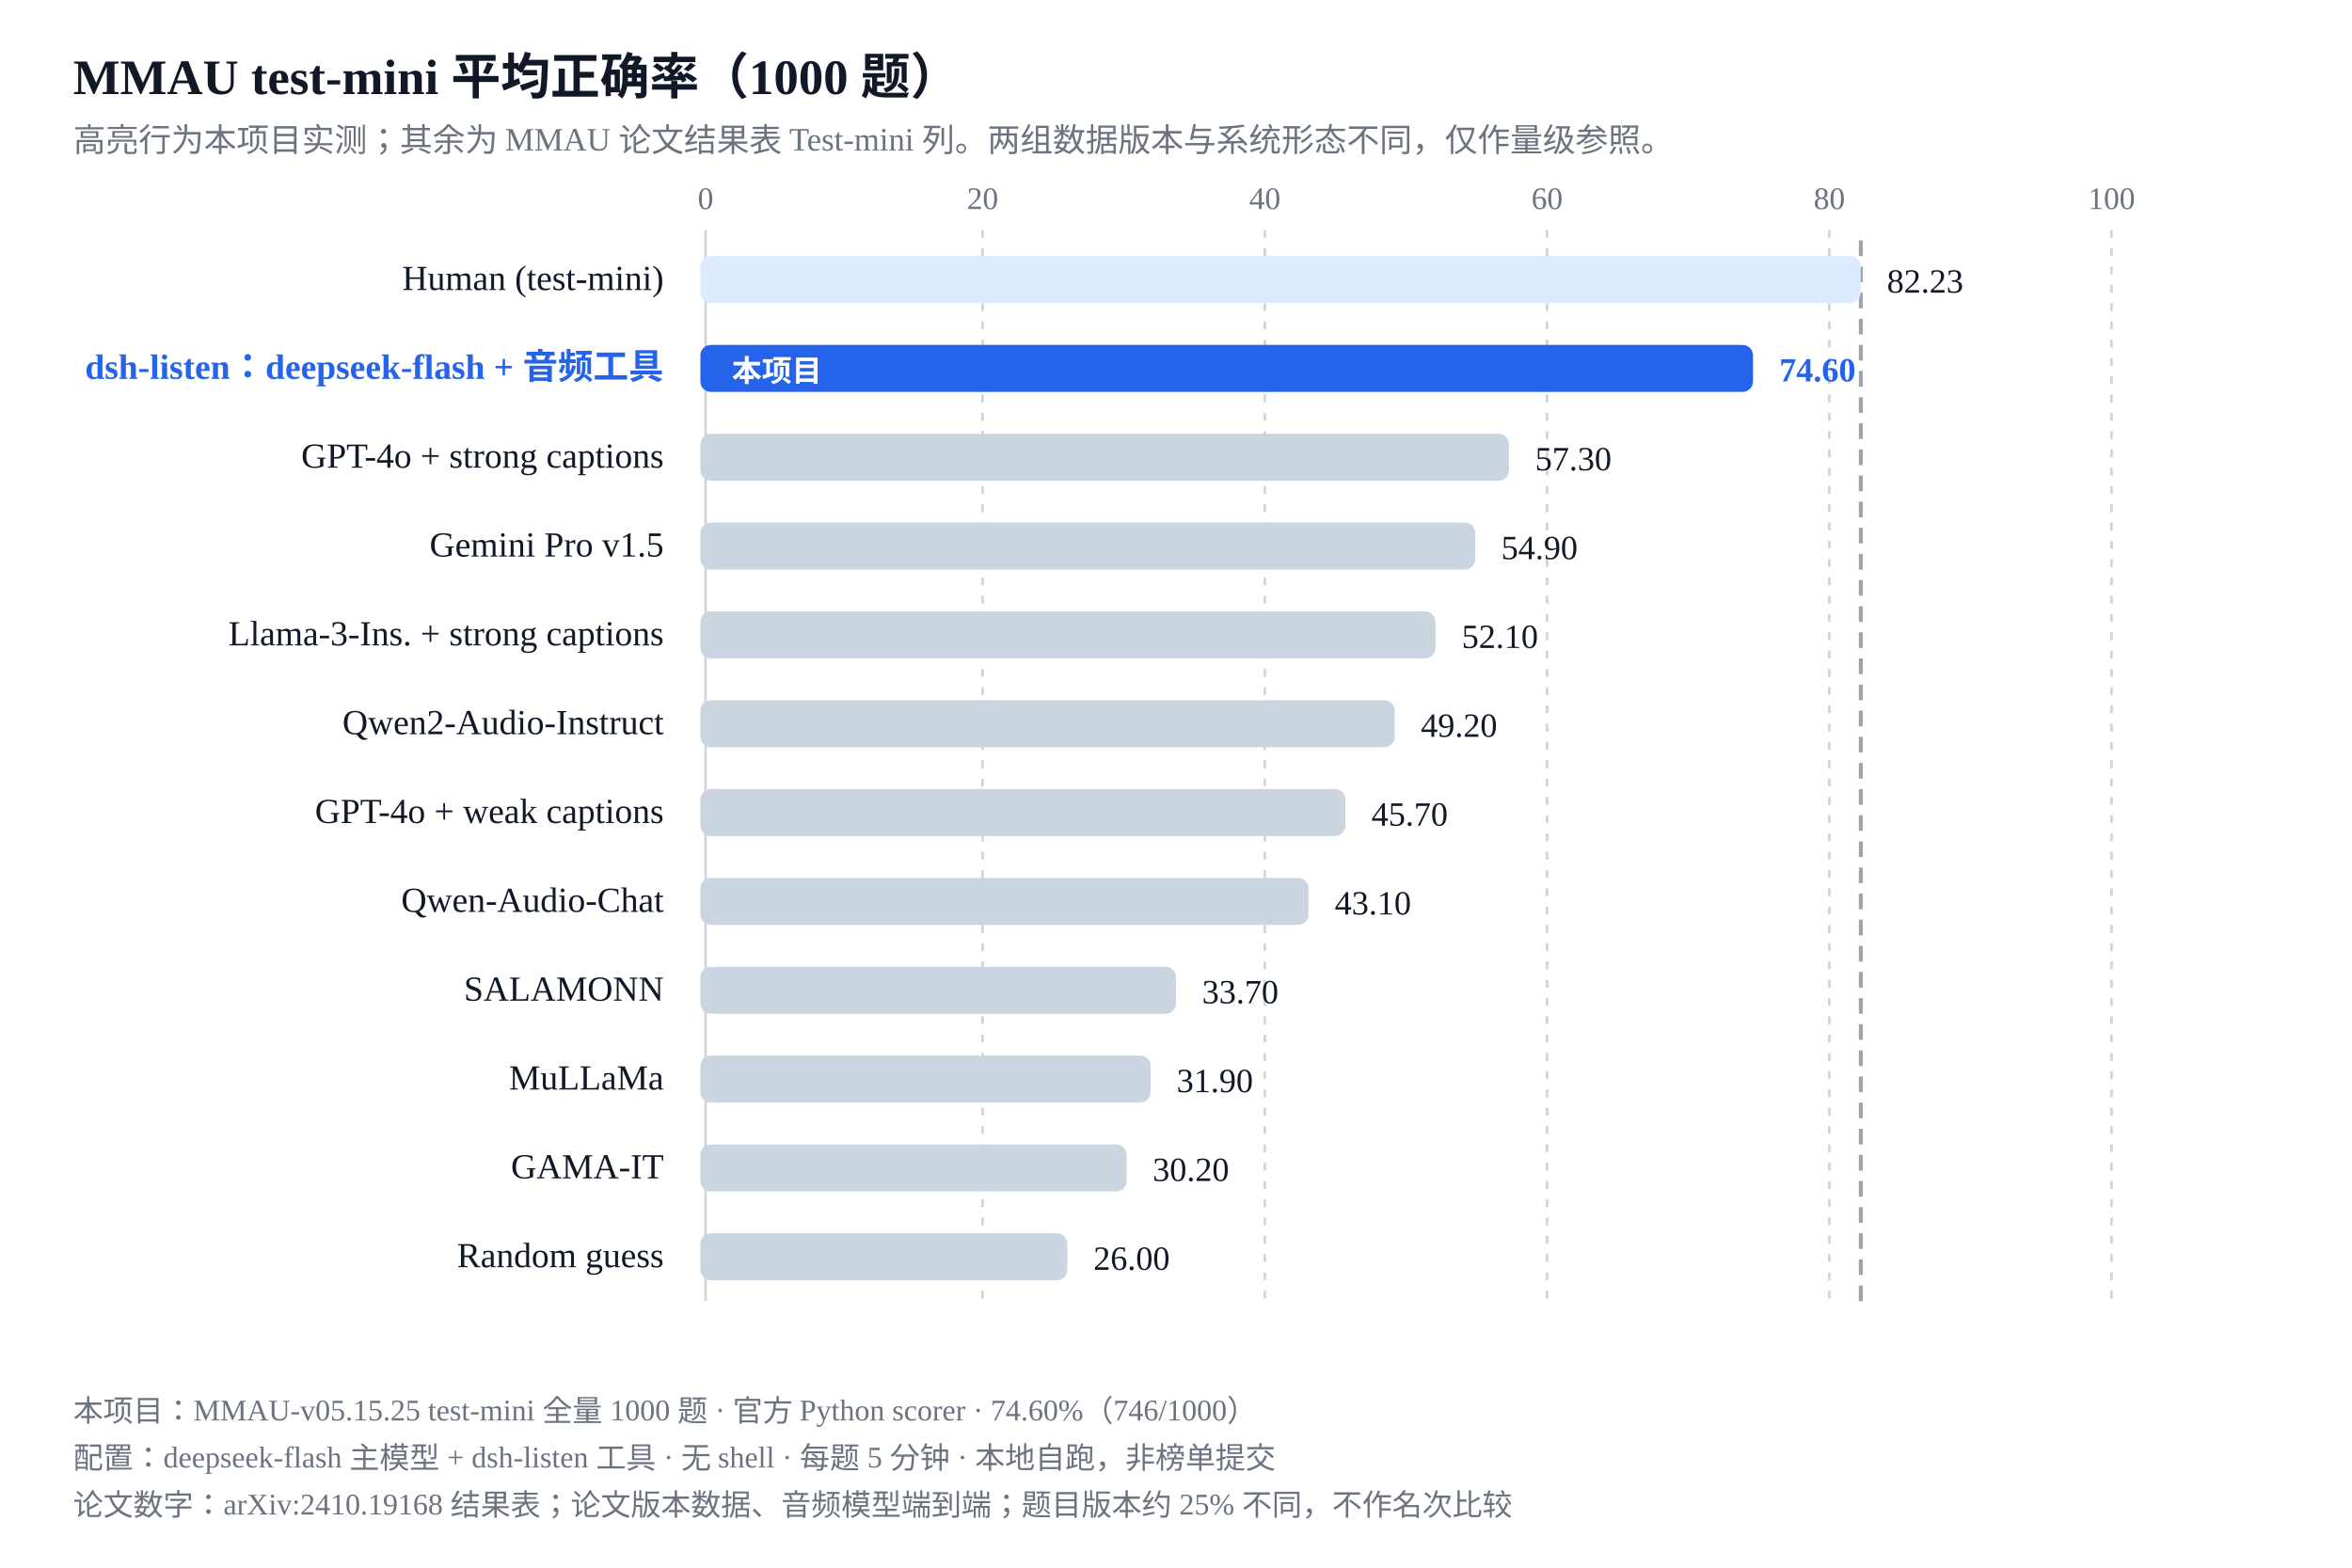
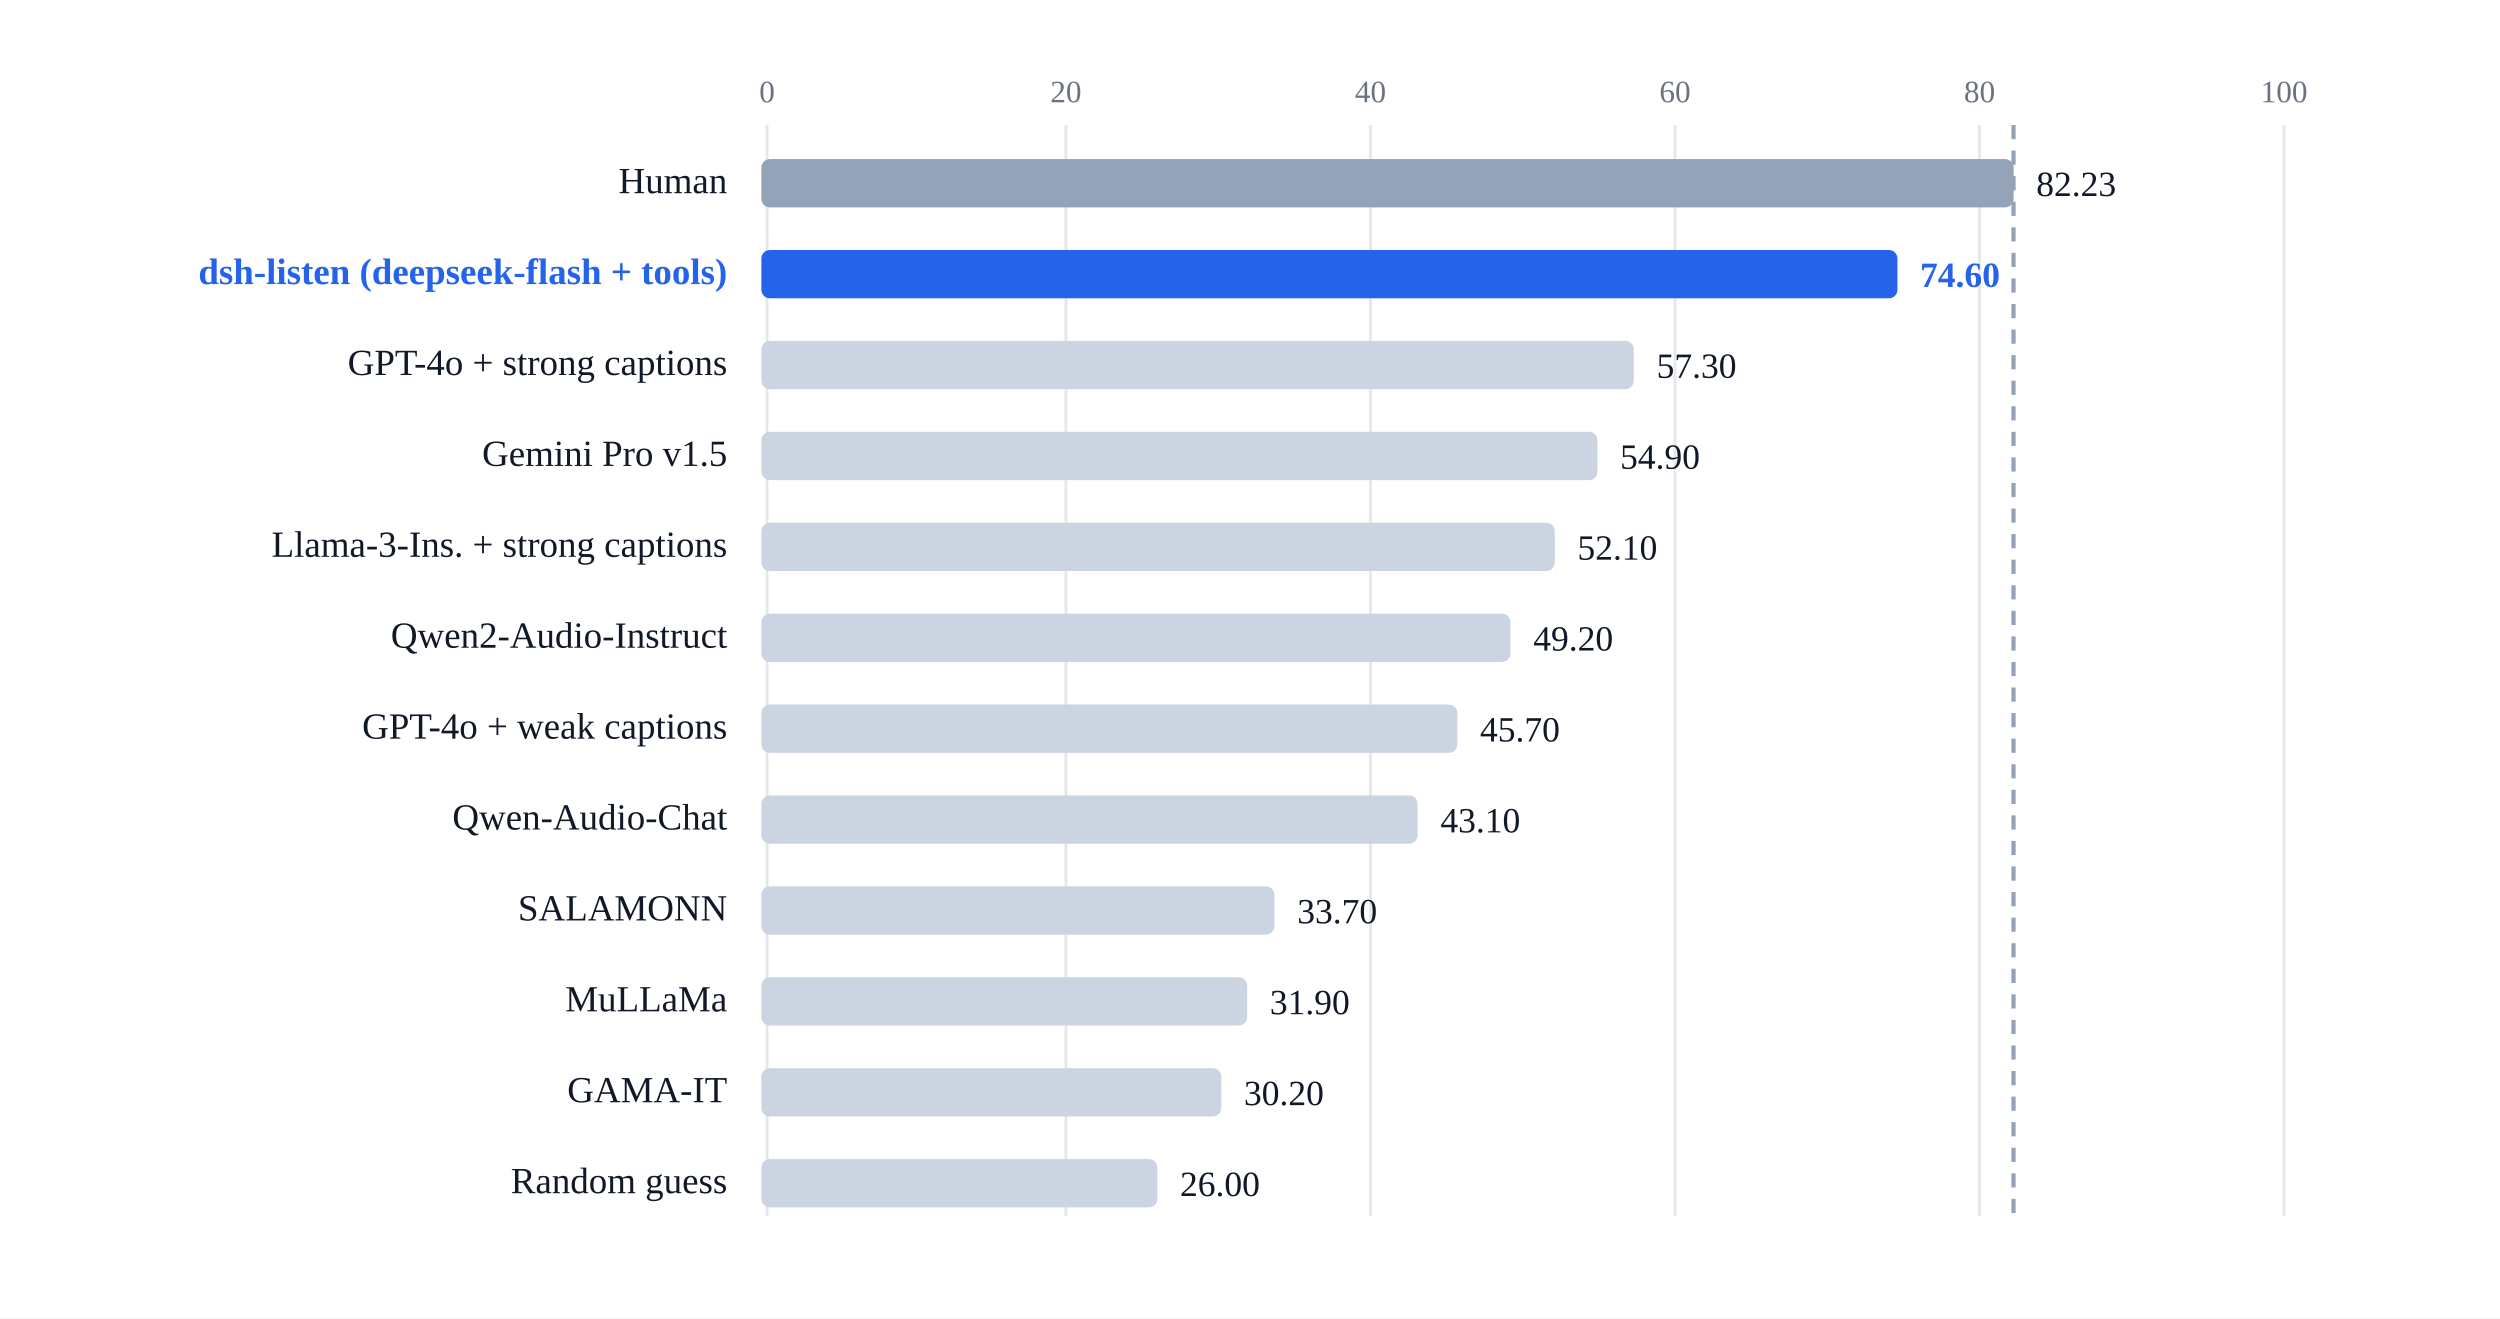
- <svg xmlns="http://www.w3.org/2000/svg" width="900" height="600" viewBox="0 0 900 600" role="img" aria-label="MMAU test-mini 平均正确率对比">
-   <rect width="900" height="600" fill="#ffffff" />
-   <text x="28" y="36" font-size="19" font-weight="700" fill="#111827">MMAU test-mini 平均正确率（1000 题）</text>
-   <text x="28" y="58" font-size="12.5" fill="#6b7280">高亮行为本项目实测；其余为 MMAU 论文结果表 Test-mini 列。两组数据版本与系统形态不同，仅作量级参照。</text>
-   <line x1="270" y1="88" x2="270" y2="498" stroke="#d1d5db" stroke-width="1" stroke-dasharray="0" />
-   <text x="270" y="80" font-size="12" fill="#6b7280" text-anchor="middle">0</text>
-   <line x1="376" y1="88" x2="376" y2="498" stroke="#d1d5db" stroke-width="1" stroke-dasharray="3 4" />
-   <text x="376" y="80" font-size="12" fill="#6b7280" text-anchor="middle">20</text>
-   <line x1="484" y1="88" x2="484" y2="498" stroke="#d1d5db" stroke-width="1" stroke-dasharray="3 4" />
-   <text x="484" y="80" font-size="12" fill="#6b7280" text-anchor="middle">40</text>
-   <line x1="592" y1="88" x2="592" y2="498" stroke="#d1d5db" stroke-width="1" stroke-dasharray="3 4" />
-   <text x="592" y="80" font-size="12" fill="#6b7280" text-anchor="middle">60</text>
-   <line x1="700" y1="88" x2="700" y2="498" stroke="#d1d5db" stroke-width="1" stroke-dasharray="3 4" />
-   <text x="700" y="80" font-size="12" fill="#6b7280" text-anchor="middle">80</text>
-   <line x1="808" y1="88" x2="808" y2="498" stroke="#d1d5db" stroke-width="1" stroke-dasharray="3 4" />
-   <text x="808" y="80" font-size="12" fill="#6b7280" text-anchor="middle">100</text>
-   <line x1="712.042" y1="92" x2="712.042" y2="498" stroke="#9ca3af" stroke-width="1.5" stroke-dasharray="6 4" />
-   <g>
-     <text x="254" y="111" font-size="13.5" font-weight="400" fill="#111827" text-anchor="end">Human (test-mini)</text>
-     <rect x="268" y="98" width="444.0" height="18" rx="4" fill="#dbeafe" />
-     <text x="722.042" y="112" font-size="13" font-weight="400" fill="#111827">82.23</text>
-   </g>
-   <g>
-     <text x="254" y="145" font-size="13.5" font-weight="700" fill="#2563eb" text-anchor="end">dsh-listen：deepseek-flash + 音频工具</text>
-     <rect x="268" y="132" width="402.8" height="18" rx="4" fill="#2563eb" />
-     <text x="680.84" y="146" font-size="13" font-weight="700" fill="#2563eb">74.60</text>
-     <text x="280" y="146" font-size="11.5" font-weight="600" fill="#ffffff">本项目</text>
-   </g>
-   <g>
-     <text x="254" y="179" font-size="13.5" font-weight="400" fill="#111827" text-anchor="end">GPT-4o + strong captions</text>
-     <rect x="268" y="166" width="309.4" height="18" rx="4" fill="#cbd5e1" />
-     <text x="587.42" y="180" font-size="13" font-weight="400" fill="#111827">57.30</text>
-   </g>
-   <g>
-     <text x="254" y="213" font-size="13.5" font-weight="400" fill="#111827" text-anchor="end">Gemini Pro v1.5</text>
-     <rect x="268" y="200" width="296.5" height="18" rx="4" fill="#cbd5e1" />
-     <text x="574.46" y="214" font-size="13" font-weight="400" fill="#111827">54.90</text>
-   </g>
-   <g>
-     <text x="254" y="247" font-size="13.5" font-weight="400" fill="#111827" text-anchor="end">Llama-3-Ins. + strong captions</text>
-     <rect x="268" y="234" width="281.3" height="18" rx="4" fill="#cbd5e1" />
-     <text x="559.34" y="248" font-size="13" font-weight="400" fill="#111827">52.10</text>
-   </g>
-   <g>
-     <text x="254" y="281" font-size="13.5" font-weight="400" fill="#111827" text-anchor="end">Qwen2-Audio-Instruct</text>
-     <rect x="268" y="268" width="265.7" height="18" rx="4" fill="#cbd5e1" />
-     <text x="543.68" y="282" font-size="13" font-weight="400" fill="#111827">49.20</text>
-   </g>
-   <g>
-     <text x="254" y="315" font-size="13.5" font-weight="400" fill="#111827" text-anchor="end">GPT-4o + weak captions</text>
-     <rect x="268" y="302" width="246.8" height="18" rx="4" fill="#cbd5e1" />
-     <text x="524.78" y="316" font-size="13" font-weight="400" fill="#111827">45.70</text>
-   </g>
-   <g>
-     <text x="254" y="349" font-size="13.5" font-weight="400" fill="#111827" text-anchor="end">Qwen-Audio-Chat</text>
-     <rect x="268" y="336" width="232.7" height="18" rx="4" fill="#cbd5e1" />
-     <text x="510.74" y="350" font-size="13" font-weight="400" fill="#111827">43.10</text>
-   </g>
-   <g>
-     <text x="254" y="383" font-size="13.5" font-weight="400" fill="#111827" text-anchor="end">SALAMONN</text>
-     <rect x="268" y="370" width="182.0" height="18" rx="4" fill="#cbd5e1" />
-     <text x="459.98" y="384" font-size="13" font-weight="400" fill="#111827">33.70</text>
-   </g>
-   <g>
-     <text x="254" y="417" font-size="13.5" font-weight="400" fill="#111827" text-anchor="end">MuLLaMa</text>
-     <rect x="268" y="404" width="172.3" height="18" rx="4" fill="#cbd5e1" />
-     <text x="450.26" y="418" font-size="13" font-weight="400" fill="#111827">31.90</text>
-   </g>
-   <g>
-     <text x="254" y="451" font-size="13.5" font-weight="400" fill="#111827" text-anchor="end">GAMA-IT</text>
-     <rect x="268" y="438" width="163.1" height="18" rx="4" fill="#cbd5e1" />
-     <text x="441.08" y="452" font-size="13" font-weight="400" fill="#111827">30.20</text>
-   </g>
-   <g>
-     <text x="254" y="485" font-size="13.5" font-weight="400" fill="#111827" text-anchor="end">Random guess</text>
-     <rect x="268" y="472" width="140.4" height="18" rx="4" fill="#cbd5e1" />
-     <text x="418.4" y="486" font-size="13" font-weight="400" fill="#111827">26.00</text>
-   </g>
-   <text x="28" y="544" font-size="11.5" fill="#6b7280">本项目：MMAU-v05.15.25 test-mini 全量 1000 题 · 官方 Python scorer · 74.60%（746/1000）</text>
-   <text x="28" y="562" font-size="11.5" fill="#6b7280">配置：deepseek-flash 主模型 + dsh-listen 工具 · 无 shell · 每题 5 分钟 · 本地自跑，非榜单提交</text>
-   <text x="28" y="580" font-size="11.5" fill="#6b7280">论文数字：arXiv:2410.19168 结果表；论文版本数据、音频模型端到端；题目版本约 25% 不同，不作名次比较</text>
+ <svg xmlns="http://www.w3.org/2000/svg" width="880" height="464" viewBox="0 0 880 464" role="img" aria-label="MMAU test-mini average accuracy">
+   <rect width="880" height="464" fill="#ffffff" />
+   <line x1="270" y1="44" x2="270" y2="428" stroke="#e5e7eb" stroke-width="1" />
+   <text x="270" y="36" font-size="11" fill="#6b7280" text-anchor="middle">0</text>
+   <line x1="375.2" y1="44" x2="375.2" y2="428" stroke="#e5e7eb" stroke-width="1" />
+   <text x="375.2" y="36" font-size="11" fill="#6b7280" text-anchor="middle">20</text>
+   <line x1="482.4" y1="44" x2="482.4" y2="428" stroke="#e5e7eb" stroke-width="1" />
+   <text x="482.4" y="36" font-size="11" fill="#6b7280" text-anchor="middle">40</text>
+   <line x1="589.6" y1="44" x2="589.6" y2="428" stroke="#e5e7eb" stroke-width="1" />
+   <text x="589.6" y="36" font-size="11" fill="#6b7280" text-anchor="middle">60</text>
+   <line x1="696.8" y1="44" x2="696.8" y2="428" stroke="#e5e7eb" stroke-width="1" />
+   <text x="696.8" y="36" font-size="11" fill="#6b7280" text-anchor="middle">80</text>
+   <line x1="804" y1="44" x2="804" y2="428" stroke="#e5e7eb" stroke-width="1" />
+   <text x="804" y="36" font-size="11" fill="#6b7280" text-anchor="middle">100</text>
+   <line x1="708.753" y1="44" x2="708.753" y2="428" stroke="#94a3b8" stroke-width="1.5" stroke-dasharray="5 4" />
+   <text x="256" y="68" font-size="13" font-weight="400" fill="#111827" text-anchor="end">Human</text>
+   <rect x="268" y="56" width="440.8" height="17" rx="3" fill="#94a3b8" />
+   <text x="716.753" y="69" font-size="12.5" font-weight="400" fill="#111827">82.23</text>
+   <text x="256" y="100" font-size="13" font-weight="700" fill="#2563eb" text-anchor="end">dsh-listen (deepseek-flash + tools)</text>
+   <rect x="268" y="88" width="399.9" height="17" rx="3" fill="#2563eb" />
+   <text x="675.856" y="101" font-size="12.5" font-weight="700" fill="#2563eb">74.60</text>
+   <text x="256" y="132" font-size="13" font-weight="400" fill="#111827" text-anchor="end">GPT-4o + strong captions</text>
+   <rect x="268" y="120" width="307.1" height="17" rx="3" fill="#cbd5e1" />
+   <text x="583.128" y="133" font-size="12.5" font-weight="400" fill="#111827">57.30</text>
+   <text x="256" y="164" font-size="13" font-weight="400" fill="#111827" text-anchor="end">Gemini Pro v1.5</text>
+   <rect x="268" y="152" width="294.3" height="17" rx="3" fill="#cbd5e1" />
+   <text x="570.264" y="165" font-size="12.5" font-weight="400" fill="#111827">54.90</text>
+   <text x="256" y="196" font-size="13" font-weight="400" fill="#111827" text-anchor="end">Llama-3-Ins. + strong captions</text>
+   <rect x="268" y="184" width="279.3" height="17" rx="3" fill="#cbd5e1" />
+   <text x="555.256" y="197" font-size="12.5" font-weight="400" fill="#111827">52.10</text>
+   <text x="256" y="228" font-size="13" font-weight="400" fill="#111827" text-anchor="end">Qwen2-Audio-Instruct</text>
+   <rect x="268" y="216" width="263.7" height="17" rx="3" fill="#cbd5e1" />
+   <text x="539.712" y="229" font-size="12.5" font-weight="400" fill="#111827">49.20</text>
+   <text x="256" y="260" font-size="13" font-weight="400" fill="#111827" text-anchor="end">GPT-4o + weak captions</text>
+   <rect x="268" y="248" width="245.0" height="17" rx="3" fill="#cbd5e1" />
+   <text x="520.952" y="261" font-size="12.5" font-weight="400" fill="#111827">45.70</text>
+   <text x="256" y="292" font-size="13" font-weight="400" fill="#111827" text-anchor="end">Qwen-Audio-Chat</text>
+   <rect x="268" y="280" width="231.0" height="17" rx="3" fill="#cbd5e1" />
+   <text x="507.016" y="293" font-size="12.5" font-weight="400" fill="#111827">43.10</text>
+   <text x="256" y="324" font-size="13" font-weight="400" fill="#111827" text-anchor="end">SALAMONN</text>
+   <rect x="268" y="312" width="180.6" height="17" rx="3" fill="#cbd5e1" />
+   <text x="456.632" y="325" font-size="12.5" font-weight="400" fill="#111827">33.70</text>
+   <text x="256" y="356" font-size="13" font-weight="400" fill="#111827" text-anchor="end">MuLLaMa</text>
+   <rect x="268" y="344" width="171.0" height="17" rx="3" fill="#cbd5e1" />
+   <text x="446.984" y="357" font-size="12.5" font-weight="400" fill="#111827">31.90</text>
+   <text x="256" y="388" font-size="13" font-weight="400" fill="#111827" text-anchor="end">GAMA-IT</text>
+   <rect x="268" y="376" width="161.9" height="17" rx="3" fill="#cbd5e1" />
+   <text x="437.872" y="389" font-size="12.5" font-weight="400" fill="#111827">30.20</text>
+   <text x="256" y="420" font-size="13" font-weight="400" fill="#111827" text-anchor="end">Random guess</text>
+   <rect x="268" y="408" width="139.4" height="17" rx="3" fill="#cbd5e1" />
+   <text x="415.36" y="421" font-size="12.5" font-weight="400" fill="#111827">26.00</text>
</svg>
